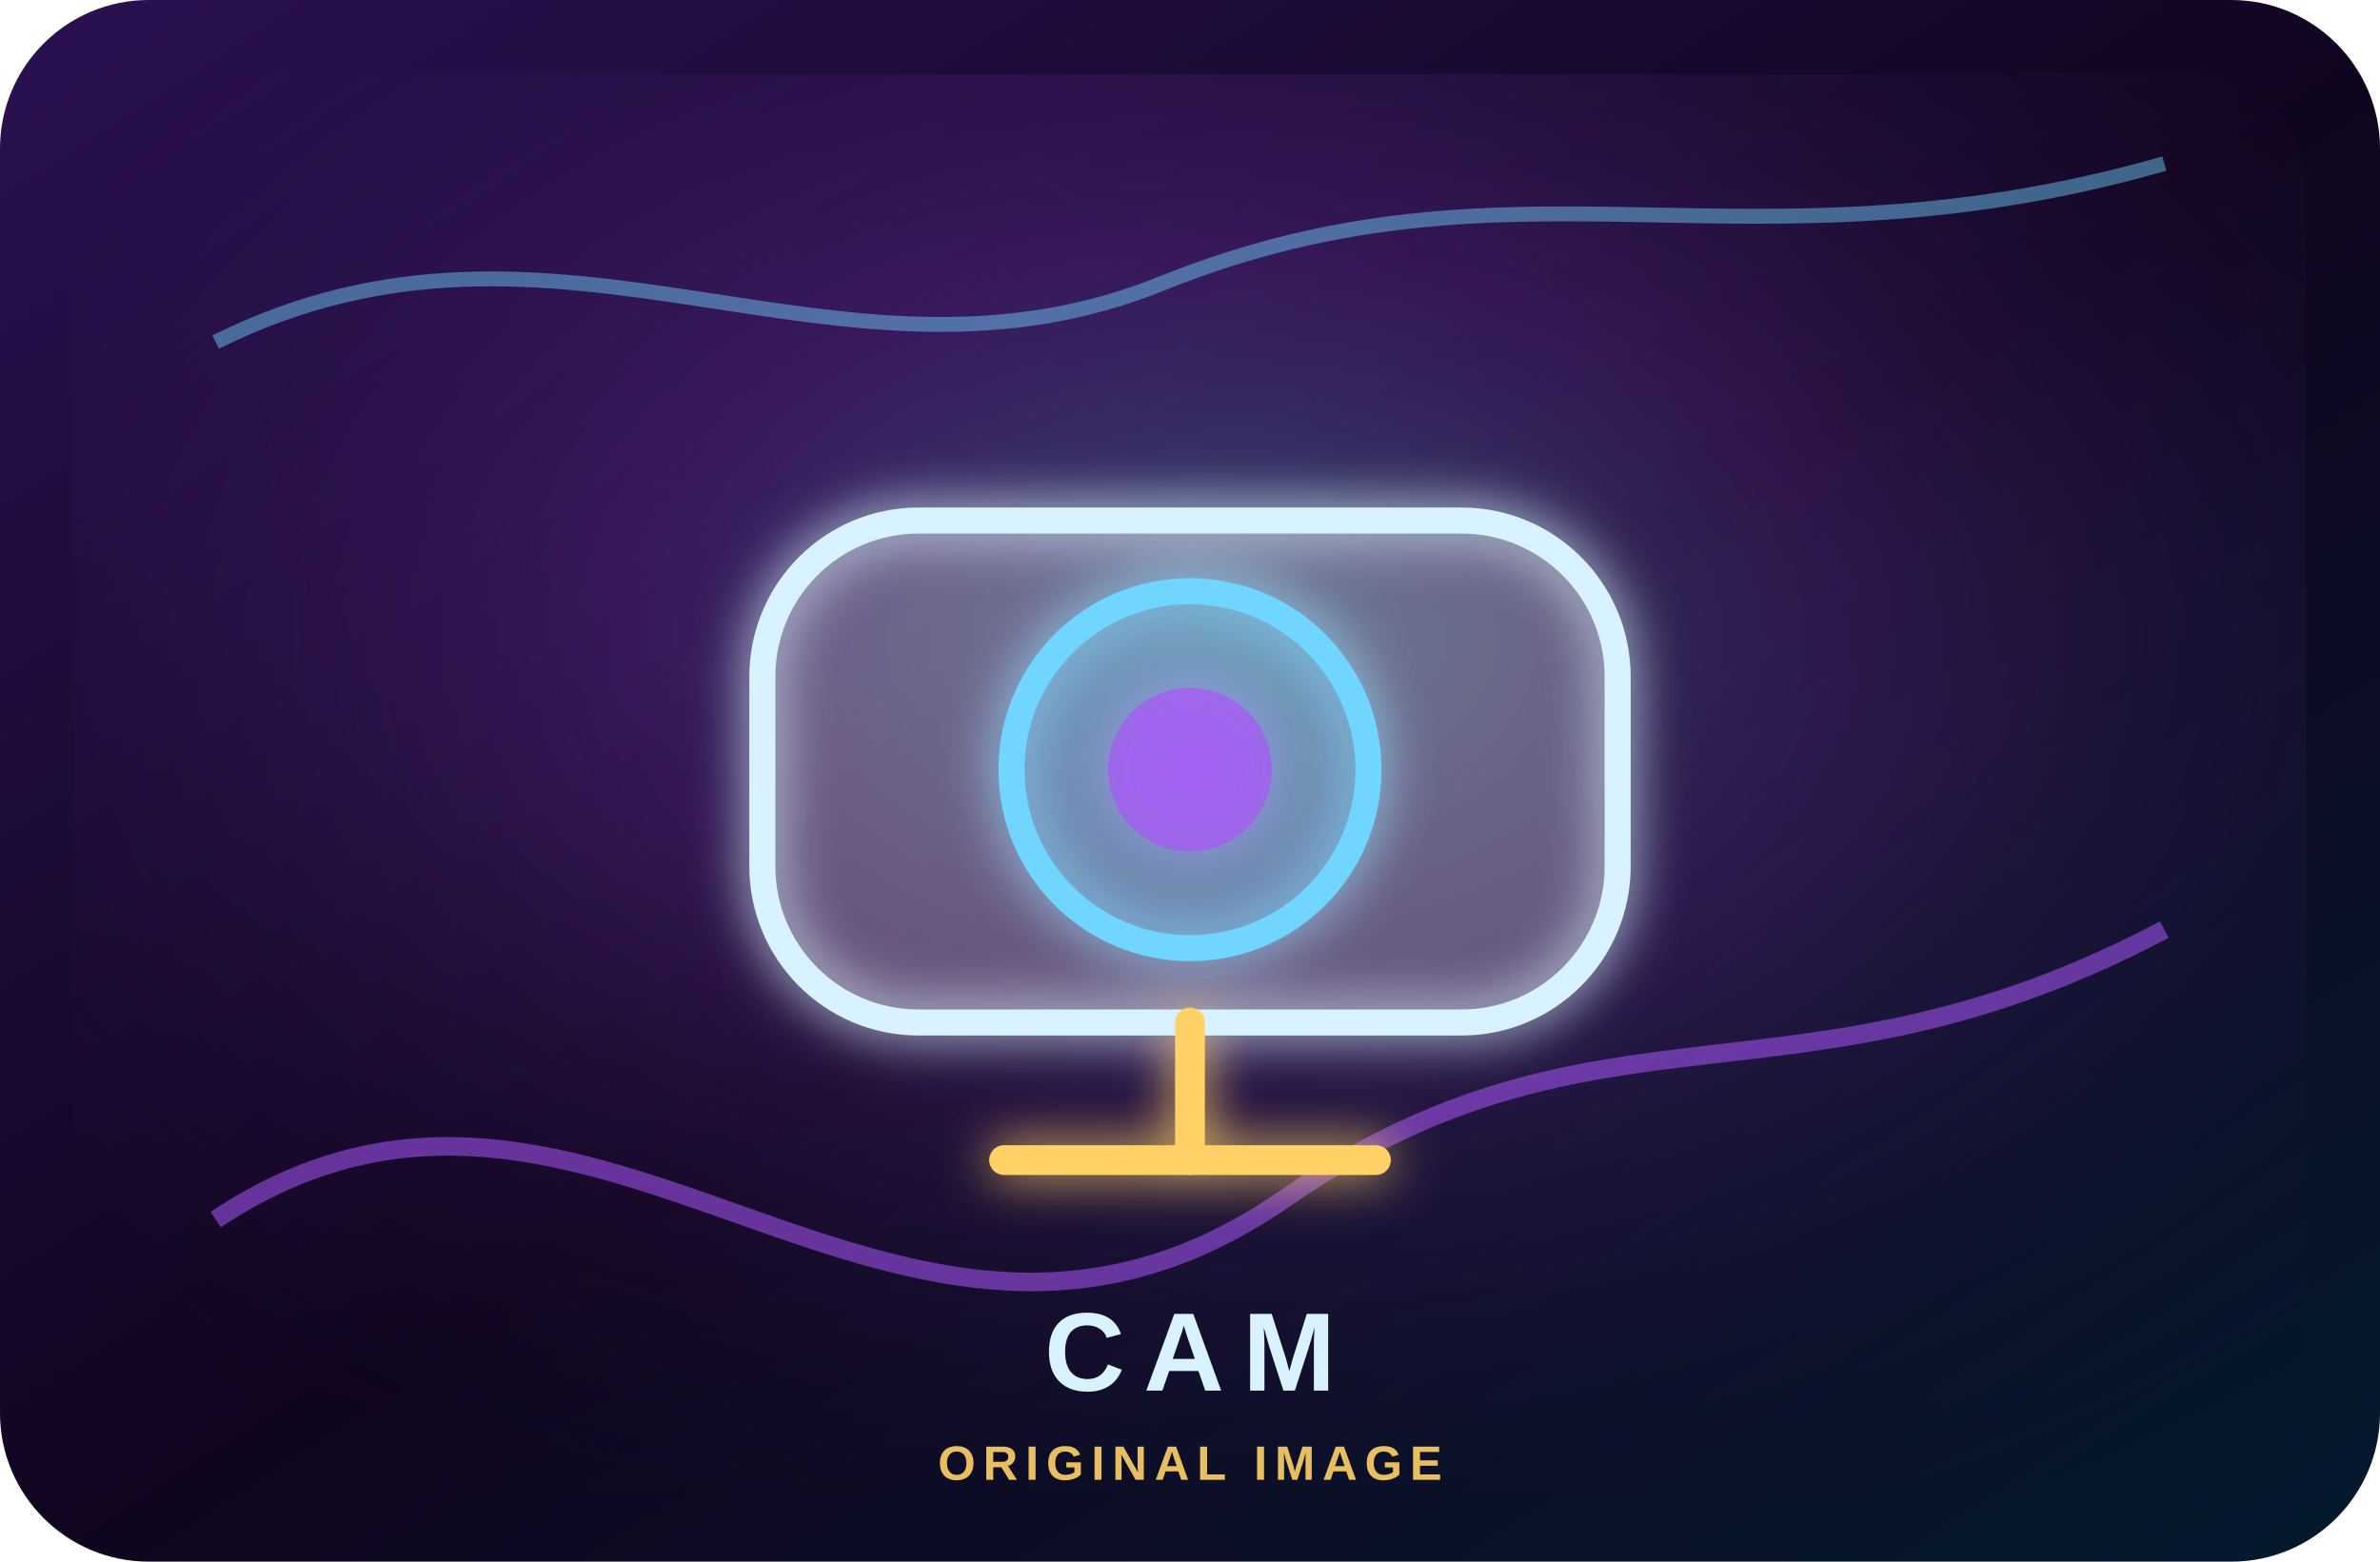
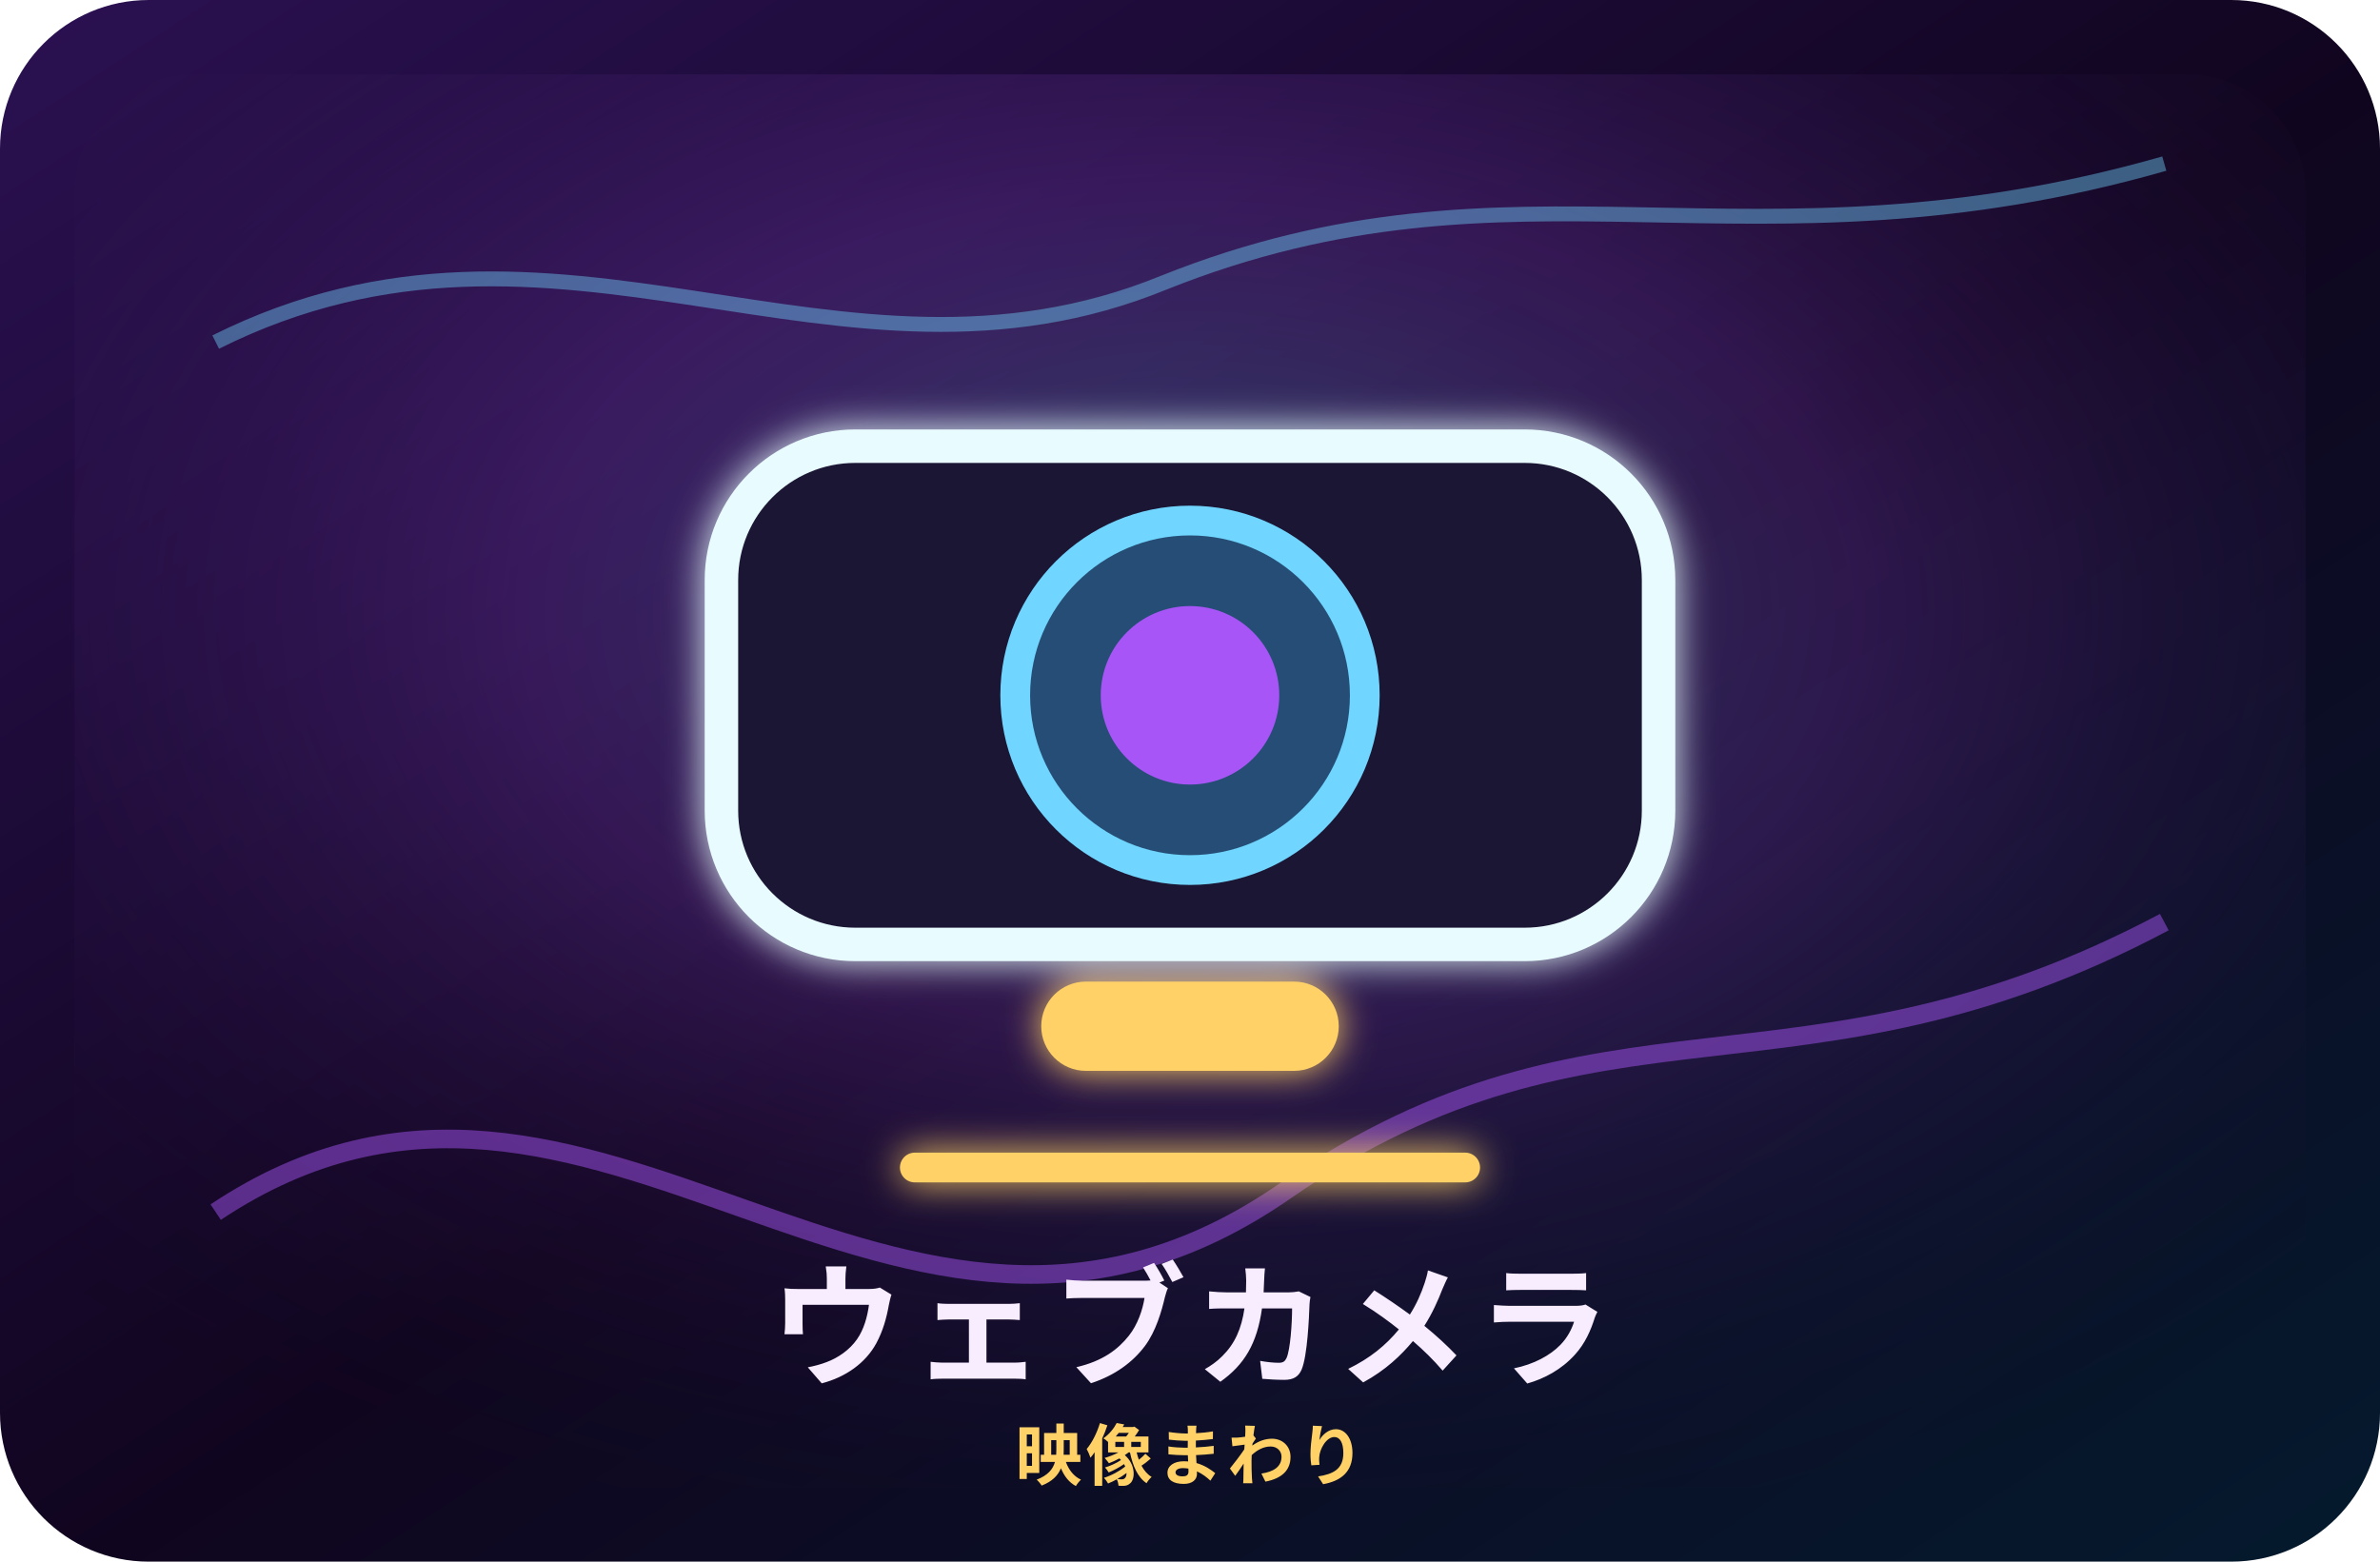
<svg xmlns="http://www.w3.org/2000/svg" aria-labelledby="title desc" role="img" viewBox="0 0 640 420">
  <defs>
-     <linearGradient id="c" y2="1">
-       <stop stop-color="#2b1152" offset="0" />
-       <stop stop-color="#10051f" offset=".52" />
-       <stop stop-color="#041a2e" offset="1" />
+     <linearGradient id="bg" x1="0" x2="1" y1="0" y2="1">
+       <stop offset="0" stop-color="#2b1152" />
+       <stop offset=".52" stop-color="#10051f" />
+       <stop offset="1" stop-color="#041a2e" />
    </linearGradient>
-     <radialGradient id="b" cx=".52" cy=".4" r=".72">
-       <stop stop-color="#70d6ff" stop-opacity=".34" offset="0" />
-       <stop stop-color="#a855f7" stop-opacity=".2" offset=".38" />
-       <stop stop-opacity="0" offset="1" />
+     <radialGradient id="glow" cx=".50" cy=".38" r=".72">
+       <stop offset="0" stop-color="#70d6ff" stop-opacity=".30" />
+       <stop offset=".42" stop-color="#a855f7" stop-opacity=".20" />
+       <stop offset="1" stop-color="#000000" stop-opacity="0" />
    </radialGradient>
-     <filter id="a" x="-20%" y="-20%" width="140%" height="140%">
-       <feGaussianBlur result="blur" stdDeviation="7" />
+     <filter id="softGlow" x="-20%" y="-20%" width="140%" height="140%">
+       <feGaussianBlur stdDeviation="5" result="blur" />
      <feMerge>
        <feMergeNode in="blur" />
        <feMergeNode in="SourceGraphic" />
      </feMerge>
    </filter>
+     <style>
+       .main{filter:url(#softGlow)}
+       .label{font-family:-apple-system,BlinkMacSystemFont,'Hiragino Sans','Yu Gothic',Meiryo,Arial,sans-serif;font-weight:900;fill:#f8ecff;text-anchor:middle;letter-spacing:2px}
+       .sub{font-family:-apple-system,BlinkMacSystemFont,'Hiragino Sans','Yu Gothic',Meiryo,Arial,sans-serif;font-weight:800;fill:#ffd166;text-anchor:middle;letter-spacing:1px}
+     </style>
  </defs>
-   <rect width="640" height="420" rx="40" fill="url(#c)" />
-   <rect x="20" y="20" width="600" height="380" rx="32" fill="url(#b)" />
-   <path d="m58 328c102-68 182 68 288-6 84-58 138-20 236-72" fill="none" opacity=".55" stroke="#a855f7" stroke-width="5" />
-   <path d="m58 92c92-46 167 20 255-16 95-38 157 0 269-32" fill="none" opacity=".45" stroke="#70d6ff" stroke-width="4" />
-   <g filter="url(#a)">
-     <rect x="205" y="140" width="230" height="135" rx="42" fill="rgba(255,255,255,.15)" stroke="#d8f3ff" stroke-width="7" />
-     <circle cx="320" cy="207" r="48" fill="rgba(112,214,255,.18)" stroke="#70d6ff" stroke-width="7" />
-     <circle cx="320" cy="207" r="22" fill="rgba(168,85,247,.70)" />
-     <path d="m270 312h100" stroke="#ffd166" stroke-linecap="round" stroke-width="8" />
-     <path d="m320 275v37" stroke="#ffd166" stroke-linecap="round" stroke-width="8" />
+   <rect width="640" height="420" rx="40" fill="url(#bg)" />
+   <rect x="20" y="20" width="600" height="380" rx="32" fill="url(#glow)" />
+   <path d="M58 326 C160 258 240 394 346 320 C430 262 484 300 582 248" fill="none" opacity=".48" stroke="#a855f7" stroke-width="5" />
+   <path d="M58 92 C150 46 225 112 313 76 C408 38 470 76 582 44" fill="none" opacity=".42" stroke="#70d6ff" stroke-width="4" />
+   <g class="main" transform="translate(0,2)">
+     <rect x="194" y="118" width="252" height="134" rx="36" fill="#1c1634" stroke="#e8fbff" stroke-width="9" />
+     <circle cx="320" cy="185" r="47" fill="#38bdf8" fill-opacity=".34" stroke="#70d6ff" stroke-width="8" />
+     <circle cx="320" cy="185" r="24" fill="#a855f7" />
+     <rect x="280" y="262" width="80" height="24" rx="12" fill="#ffd166" />
+     <path d="M246 312 H394" stroke="#ffd166" stroke-width="8" stroke-linecap="round" />
  </g>
-   <text x="320" y="374" fill="#d8f3ff" font-family="Arial, Helvetica, sans-serif" font-size="30" font-weight="900" letter-spacing="5" text-anchor="middle">CAM</text>
-   <text x="320" y="398" fill="#ffd166" font-family="Arial, Helvetica, sans-serif" font-size="13" font-weight="700" letter-spacing="2" opacity=".9" text-anchor="middle">ORIGINAL IMAGE</text>
+   <text class="label" x="320" y="370" font-size="36">ウェブカメラ</text>
+   <text class="sub" x="320" y="398" font-size="18">映像まわり</text>
</svg>
